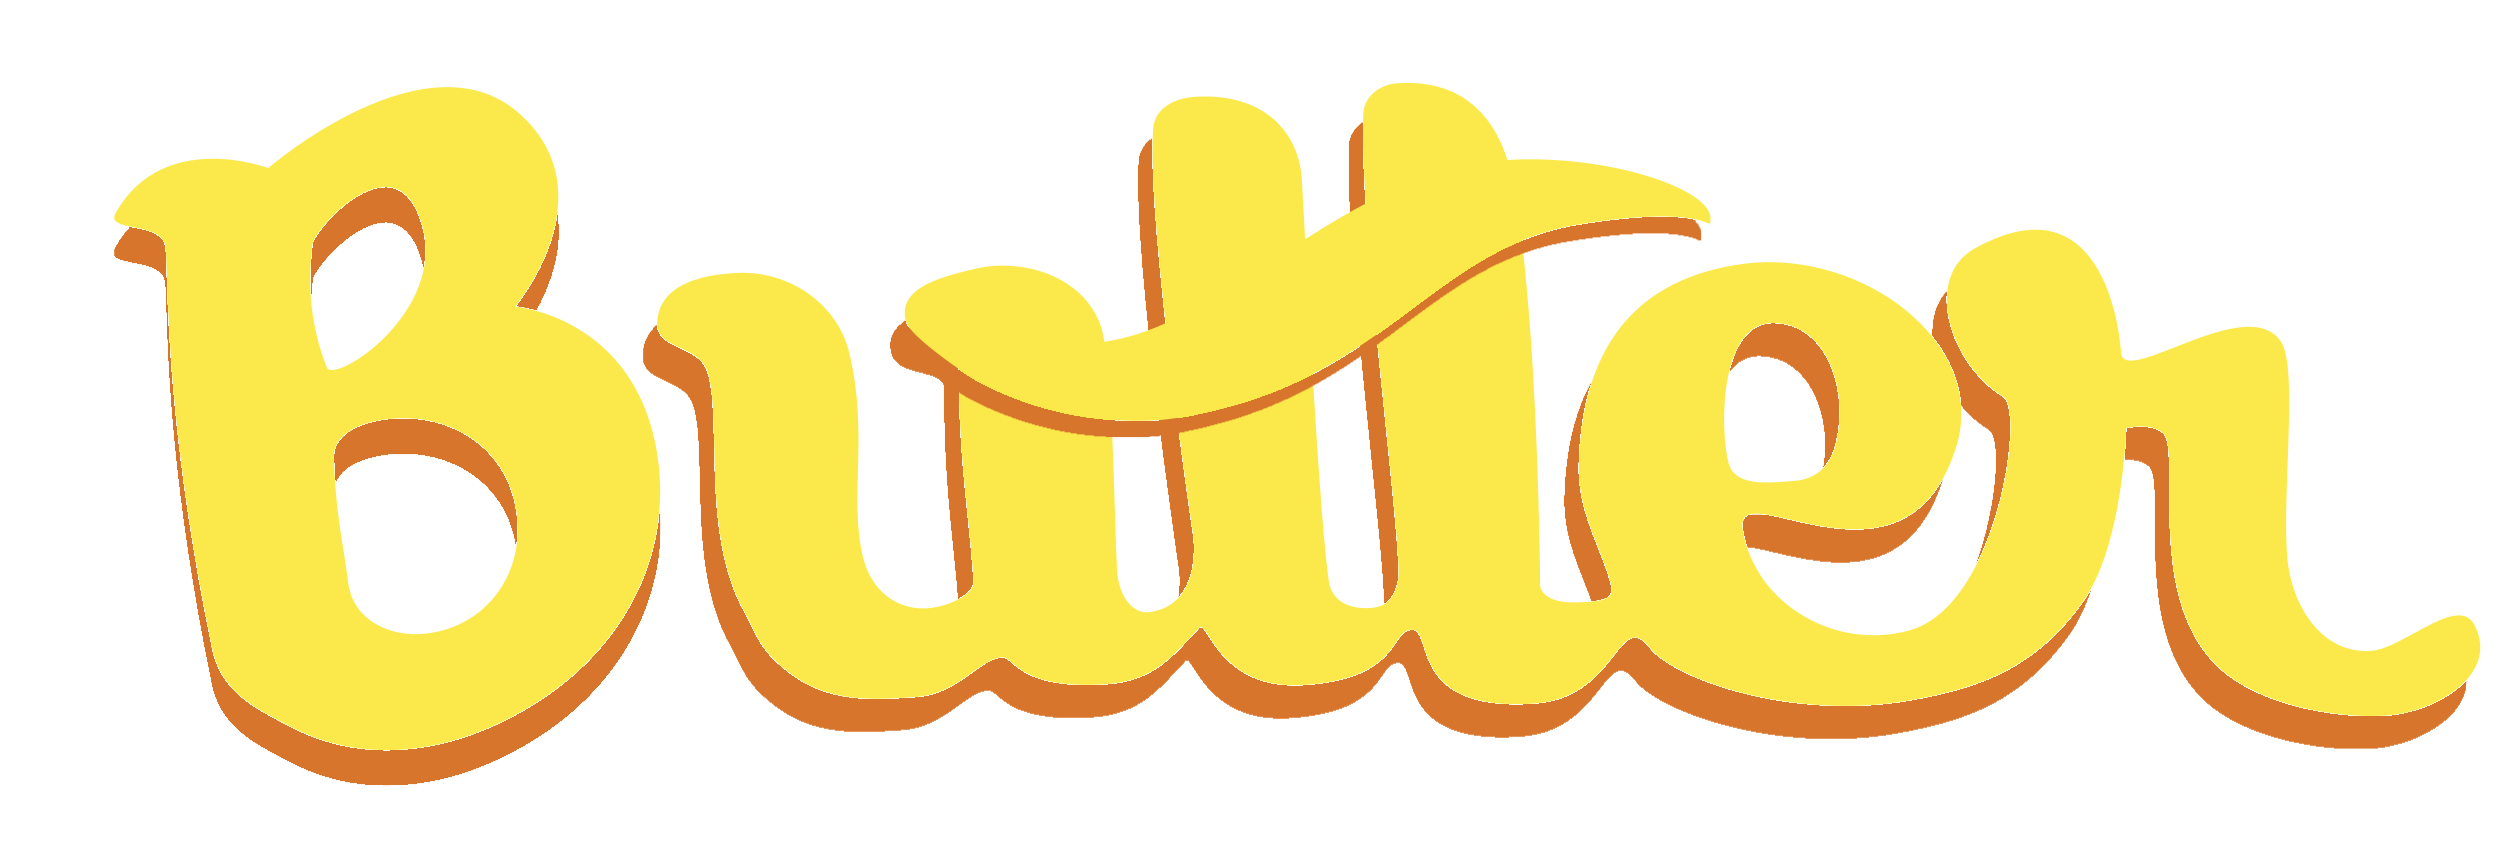
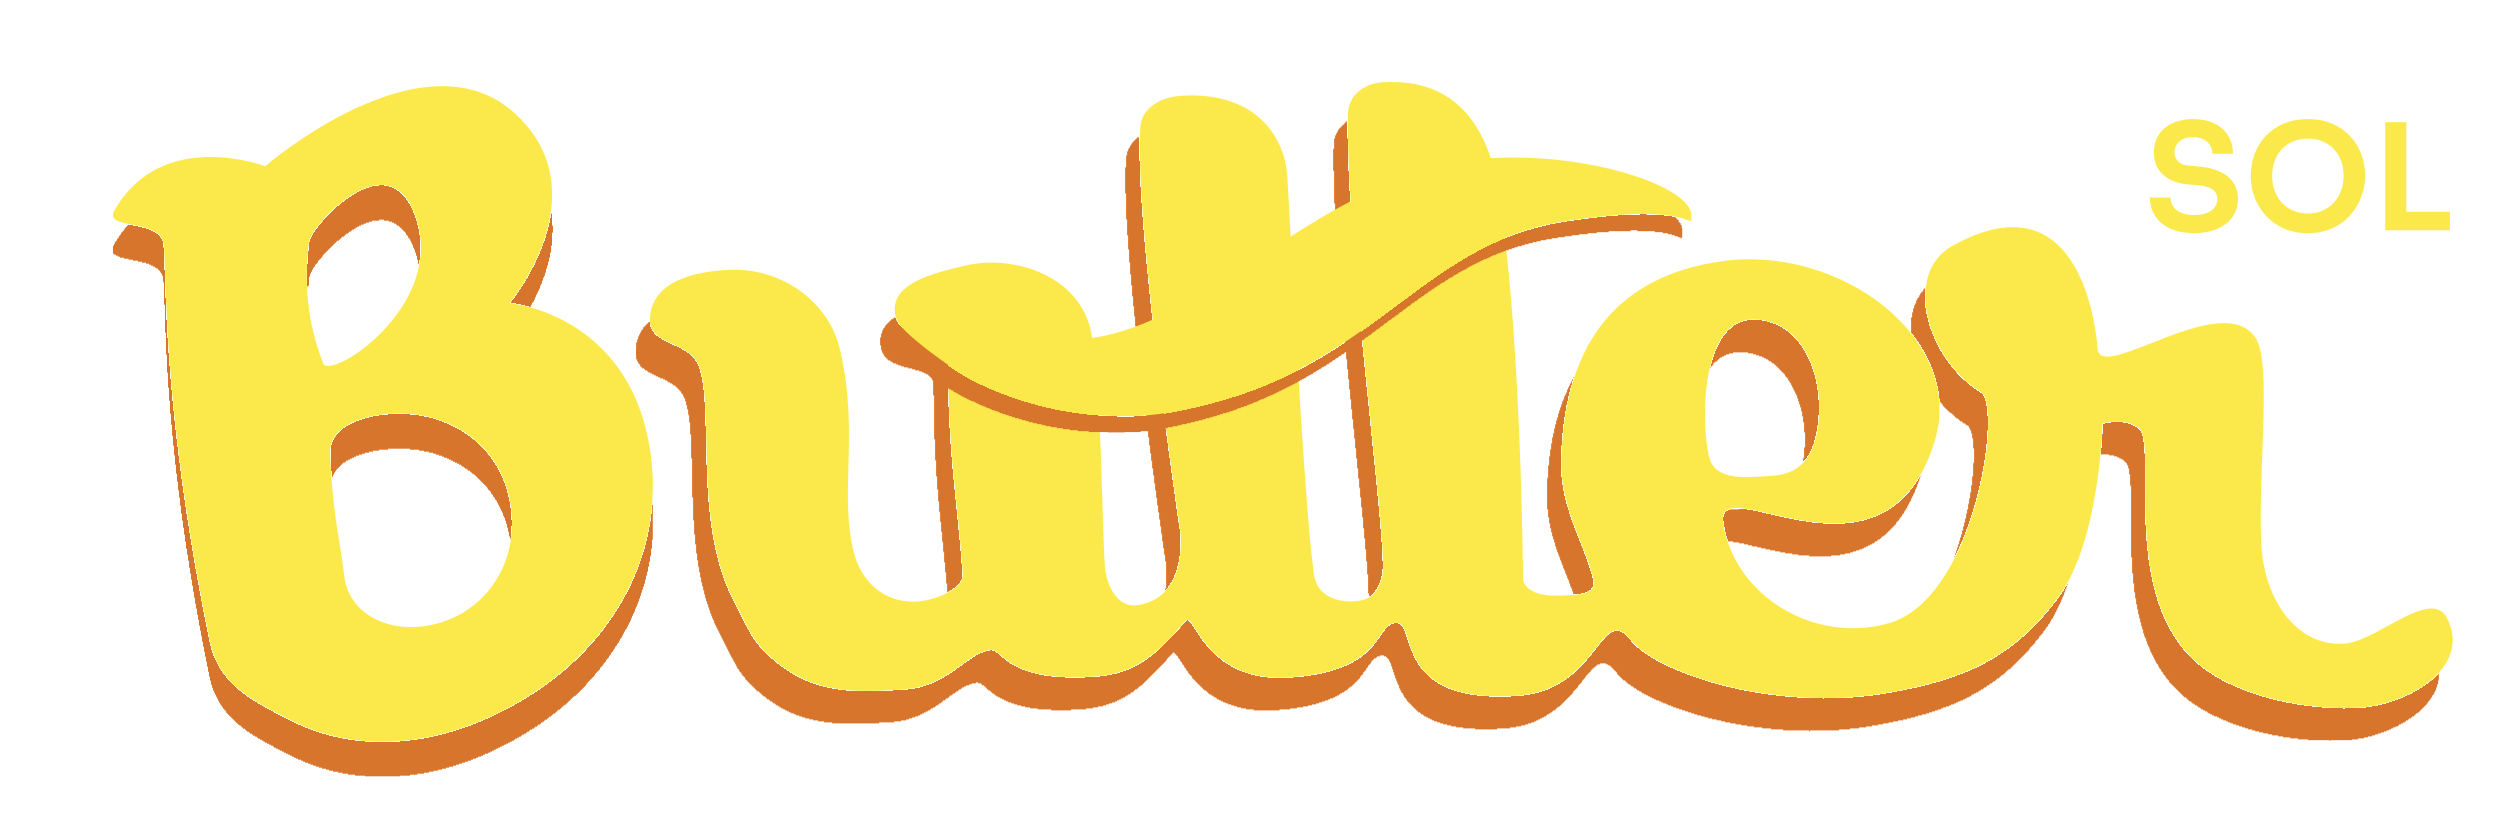
- <svg xmlns="http://www.w3.org/2000/svg" width="89" height="30" viewBox="0 0 89 30" fill="none">
-   <g id="Group 3">
-     <g id="B" filter="url(#filter0_d_124_1446)">
-       <path fill-rule="evenodd" clip-rule="evenodd" d="M5.895 8.796C5.838 8.303 5.252 8.187 4.758 8.089C4.301 7.998 3.923 7.923 4.119 7.578C5.823 4.571 9.55 5.983 9.55 5.983C9.55 5.983 15.252 1.045 18.552 4.099C21.652 6.966 18.338 10.914 18.338 10.914C18.338 10.914 22.541 11.264 23.375 16.029C23.996 19.579 22.296 22.899 19.29 24.886C16.597 26.667 13.316 27.382 10.44 25.914L10.401 25.894C9.008 25.183 7.868 24.602 7.552 23.064C6.147 16.23 6.004 11.727 5.941 9.759C5.926 9.298 5.916 8.977 5.895 8.796ZM11.631 13.076C11.389 12.433 10.839 10.947 11.122 8.692C11.192 8.139 14.115 4.866 15.022 7.988C15.93 11.11 11.874 13.718 11.631 13.076ZM12.225 19.572C12.288 19.961 12.348 20.333 12.396 20.741C12.547 22.046 13.858 22.709 15.164 22.557C17.273 22.312 18.606 20.51 18.417 18.449C18.244 16.567 16.941 15.237 15.075 14.939C13.844 14.743 11.832 15.071 11.882 16.316C11.943 17.824 12.09 18.737 12.225 19.572Z" fill="#FBE94B" />
-     </g>
-     <g id="utter" filter="url(#filter1_d_124_1446)">
-       <path fill-rule="evenodd" clip-rule="evenodd" d="M24.211 12.382C24.608 12.563 25.034 12.757 25.192 13.249C25.386 13.85 25.406 14.781 25.429 15.855C25.468 17.7 25.516 19.967 26.47 21.717C26.586 21.931 26.678 22.117 26.762 22.286C27.023 22.812 27.202 23.172 27.769 23.675C29.218 24.958 30.673 24.956 32.603 24.811C33.494 24.744 34.103 24.303 34.618 23.93C34.998 23.656 35.326 23.418 35.679 23.395C35.79 23.387 35.883 23.468 36.02 23.585C36.394 23.907 37.093 24.51 39.374 24.357C40.924 24.253 41.608 23.515 42.397 22.664C42.496 22.558 42.597 22.449 42.702 22.339C42.783 22.254 42.873 22.395 43.028 22.636C43.425 23.253 44.247 24.531 46.428 24.384C48.751 24.229 49.324 23.403 49.693 22.872C49.871 22.614 50.002 22.426 50.26 22.417C50.492 22.408 50.572 22.657 50.685 23.006C50.955 23.845 51.411 25.26 54.609 25.046C56.188 24.94 56.932 23.992 57.45 23.332C57.913 22.742 58.195 22.382 58.732 23.058C59.643 24.207 63.871 25.644 67.913 24.946C70.644 24.475 72.466 23.717 74.107 21.485C75.596 19.459 75.691 15.244 75.691 15.244C75.691 15.244 76.493 15.021 76.996 15.407C77.235 15.592 77.233 16.324 77.231 17.308C77.225 19.396 77.216 22.621 79.503 24.169C81.146 25.281 83.561 25.566 84.932 25.474C86.718 25.354 88.993 24.016 88.096 22.257C87.74 21.56 86.861 22.041 85.966 22.531C85.409 22.835 84.847 23.143 84.402 23.172C82.63 23.291 81.536 21.514 81.418 19.742C81.354 18.797 81.399 17.59 81.442 16.41C81.511 14.531 81.577 12.723 81.201 12.162C80.517 11.143 78.806 11.818 77.437 12.357C76.392 12.768 75.547 13.101 75.51 12.544C75.493 12.295 75.084 6.189 70.297 8.846C68.463 9.864 69.403 12.954 71.318 14.119C72.101 14.595 71.122 21.546 67.995 22.437C65.39 23.179 62.497 21.542 62.039 18.872C61.902 18.071 62.642 18.244 63.725 18.496C65.596 18.932 68.491 19.606 69.643 15.9C70.791 12.209 66.246 8.799 61.988 9.404C58.434 9.909 56.321 12.12 56.209 16.551C56.18 17.691 56.552 18.628 56.897 19.498C57.059 19.906 57.215 20.299 57.321 20.691C57.473 21.253 57.37 21.43 56.036 21.445C54.869 21.458 54.829 20.858 54.829 20.858C54.829 20.858 54.769 11.265 53.864 6.485C53.55 4.824 52.572 2.775 49.748 2.964C49.102 3.007 48.545 3.442 48.529 4.089C48.466 6.692 48.953 11.424 49.341 15.184C49.632 18.005 49.866 20.279 49.769 20.697C49.607 21.392 49.293 21.653 48.623 21.65C47.952 21.648 47.404 21.358 47.307 20.695C46.997 18.593 46.604 11.194 46.429 7.896C46.388 7.109 46.358 6.556 46.345 6.364C46.236 4.728 45.012 3.282 42.52 3.449C41.795 3.498 41.096 3.866 41.052 4.591C40.841 8.068 42.482 19.058 42.482 19.058C42.482 19.058 42.854 21.495 40.954 21.789C40.24 21.899 39.822 21.086 39.774 20.366C39.742 19.892 39.718 19.109 39.691 18.195C39.62 15.822 39.522 12.572 39.186 11.601C38.562 9.799 36.353 9.185 34.751 9.562C33.57 9.839 31.951 10.222 32.245 11.399C32.356 11.839 32.85 11.969 33.304 12.089C33.731 12.202 34.123 12.306 34.124 12.65C34.128 15.199 34.284 16.704 34.442 18.232C34.522 19.006 34.602 19.785 34.664 20.709C34.695 21.166 33.704 21.636 32.934 21.659C31.818 21.693 30.989 20.93 30.726 19.846C30.486 18.859 30.513 17.863 30.542 16.784C30.577 15.531 30.614 14.166 30.238 12.577C29.817 10.798 28.075 9.631 26.249 9.715C24.967 9.773 23.51 10.129 23.4 11.408C23.349 11.989 23.762 12.177 24.211 12.382ZM61.598 16.649C61.26 15.962 61.031 11.483 63.13 11.497C65.093 11.51 65.843 13.986 65.342 15.855C65.13 16.649 64.606 17.073 63.842 17.124C63.77 17.129 63.696 17.135 63.62 17.14C62.872 17.198 61.905 17.272 61.598 16.649Z" fill="#FBE94B" />
-     </g>
-     <g id="T" filter="url(#filter2_d_124_1446)">
-       <path d="M38.93 12.209C35.51 12.48 34.047 11.93 33.354 11.678C30.64 10.691 34.115 13.194 34.818 13.576C35.881 14.155 37.463 14.737 39.2 14.91C40.951 15.084 41.95 14.946 43.651 14.498C49.589 12.932 51.3 8.778 56.235 7.984C61.127 7.197 60.873 8.384 60.894 7.789C60.941 6.447 55.132 4.882 51.251 6.123C46.329 7.698 42.918 11.893 38.93 12.209Z" fill="#FBE94B" />
-     </g>
+ <svg xmlns="http://www.w3.org/2000/svg" width="90" height="30" viewBox="0 0 90 30" fill="none">
+   <g filter="url(#filter0_d_124_1540)">
+     <path fill-rule="evenodd" clip-rule="evenodd" d="M5.895 8.796C5.838 8.303 5.252 8.187 4.758 8.089C4.301 7.998 3.923 7.923 4.119 7.578C5.823 4.571 9.55 5.983 9.55 5.983C9.55 5.983 15.252 1.045 18.552 4.099C21.652 6.966 18.338 10.914 18.338 10.914C18.338 10.914 22.541 11.264 23.375 16.029C23.996 19.579 22.296 22.899 19.29 24.886C16.597 26.667 13.316 27.382 10.44 25.914L10.401 25.894C9.008 25.183 7.868 24.602 7.552 23.064C6.147 16.23 6.004 11.727 5.941 9.759C5.926 9.298 5.916 8.977 5.895 8.796ZM11.631 13.076C11.389 12.433 10.839 10.947 11.122 8.692C11.192 8.139 14.115 4.866 15.022 7.988C15.93 11.11 11.874 13.718 11.631 13.076ZM12.225 19.572C12.288 19.961 12.348 20.333 12.396 20.741C12.547 22.046 13.858 22.709 15.164 22.557C17.273 22.312 18.606 20.51 18.417 18.449C18.244 16.567 16.941 15.237 15.075 14.939C13.844 14.743 11.832 15.071 11.882 16.316C11.943 17.824 12.09 18.737 12.225 19.572Z" fill="#FBE94B" />
  </g>
+   <g filter="url(#filter1_d_124_1540)">
+     <path fill-rule="evenodd" clip-rule="evenodd" d="M24.211 12.382C24.608 12.563 25.034 12.757 25.192 13.249C25.386 13.85 25.406 14.781 25.429 15.855C25.468 17.7 25.516 19.967 26.47 21.717C26.586 21.931 26.678 22.117 26.762 22.286C27.023 22.812 27.202 23.172 27.769 23.675C29.218 24.958 30.673 24.956 32.603 24.811C33.494 24.744 34.103 24.303 34.618 23.93C34.998 23.656 35.326 23.418 35.679 23.395C35.79 23.387 35.883 23.468 36.02 23.585C36.394 23.907 37.093 24.51 39.374 24.357C40.924 24.253 41.608 23.515 42.397 22.664C42.496 22.558 42.597 22.449 42.702 22.339C42.783 22.254 42.873 22.395 43.028 22.636C43.425 23.253 44.247 24.531 46.428 24.384C48.751 24.229 49.324 23.403 49.693 22.872C49.871 22.614 50.002 22.426 50.26 22.417C50.492 22.408 50.572 22.657 50.685 23.006C50.955 23.845 51.411 25.26 54.609 25.046C56.188 24.94 56.932 23.992 57.45 23.332C57.913 22.742 58.195 22.382 58.732 23.058C59.643 24.207 63.871 25.644 67.913 24.946C70.644 24.475 72.466 23.717 74.107 21.485C75.596 19.459 75.691 15.244 75.691 15.244C75.691 15.244 76.493 15.021 76.996 15.407C77.235 15.592 77.233 16.324 77.231 17.308C77.225 19.396 77.216 22.621 79.503 24.169C81.146 25.281 83.561 25.566 84.932 25.474C86.718 25.354 88.993 24.016 88.096 22.257C87.74 21.56 86.861 22.041 85.966 22.531C85.409 22.835 84.847 23.143 84.402 23.172C82.63 23.291 81.536 21.514 81.418 19.742C81.354 18.797 81.399 17.59 81.442 16.41C81.511 14.531 81.577 12.723 81.201 12.162C80.517 11.143 78.806 11.818 77.437 12.357C76.392 12.768 75.547 13.101 75.51 12.544C75.493 12.295 75.084 6.189 70.297 8.846C68.463 9.864 69.403 12.954 71.318 14.119C72.101 14.595 71.122 21.546 67.995 22.437C65.39 23.179 62.497 21.542 62.039 18.872C61.902 18.071 62.642 18.244 63.725 18.496C65.596 18.932 68.491 19.606 69.643 15.9C70.791 12.209 66.246 8.799 61.988 9.404C58.434 9.909 56.321 12.12 56.209 16.551C56.18 17.691 56.552 18.628 56.897 19.498C57.059 19.906 57.215 20.299 57.321 20.691C57.473 21.253 57.37 21.43 56.036 21.445C54.869 21.458 54.829 20.858 54.829 20.858C54.829 20.858 54.769 11.265 53.864 6.485C53.55 4.824 52.572 2.775 49.748 2.964C49.102 3.007 48.545 3.442 48.529 4.089C48.466 6.692 48.953 11.424 49.341 15.184C49.632 18.005 49.866 20.279 49.769 20.697C49.607 21.392 49.293 21.653 48.623 21.65C47.952 21.648 47.404 21.358 47.307 20.695C46.997 18.593 46.604 11.194 46.429 7.896C46.388 7.109 46.358 6.556 46.345 6.364C46.236 4.728 45.012 3.282 42.52 3.449C41.795 3.498 41.096 3.866 41.052 4.591C40.841 8.068 42.482 19.058 42.482 19.058C42.482 19.058 42.854 21.495 40.954 21.789C40.24 21.899 39.822 21.086 39.774 20.366C39.742 19.892 39.718 19.109 39.691 18.195C39.62 15.822 39.522 12.572 39.186 11.601C38.562 9.799 36.353 9.185 34.751 9.562C33.57 9.839 31.951 10.222 32.245 11.399C32.356 11.839 32.85 11.969 33.304 12.089C33.731 12.202 34.123 12.306 34.124 12.65C34.128 15.199 34.284 16.704 34.442 18.232C34.522 19.006 34.602 19.785 34.664 20.709C34.695 21.166 33.704 21.636 32.934 21.659C31.818 21.693 30.989 20.93 30.726 19.846C30.486 18.859 30.513 17.863 30.542 16.784C30.577 15.531 30.614 14.166 30.238 12.577C29.817 10.798 28.075 9.631 26.249 9.715C24.967 9.773 23.51 10.129 23.4 11.408C23.349 11.989 23.762 12.177 24.211 12.382ZM61.598 16.649C61.26 15.962 61.031 11.483 63.13 11.497C65.093 11.51 65.843 13.986 65.342 15.855C65.13 16.649 64.606 17.073 63.842 17.124C63.77 17.129 63.696 17.135 63.62 17.14C62.872 17.198 61.905 17.272 61.598 16.649Z" fill="#FBE94B" />
+   </g>
+   <g filter="url(#filter2_d_124_1540)">
+     <path d="M38.93 12.209C35.511 12.48 34.047 11.93 33.355 11.678C30.641 10.691 34.115 13.194 34.818 13.576C35.881 14.155 37.463 14.737 39.2 14.91C40.951 15.084 41.95 14.946 43.651 14.498C49.589 12.932 51.301 8.778 56.235 7.984C61.127 7.197 60.873 8.384 60.894 7.789C60.941 6.447 55.133 4.882 51.252 6.123C46.329 7.698 42.918 11.893 38.93 12.209Z" fill="#FBE94B" />
+   </g>
+   <path d="M78.995 8.391C78.65 8.391 78.359 8.336 78.121 8.226C77.887 8.115 77.707 7.964 77.583 7.773C77.459 7.577 77.396 7.357 77.396 7.112H78.137C78.137 7.215 78.165 7.316 78.222 7.416C78.279 7.511 78.37 7.59 78.494 7.65C78.622 7.71 78.789 7.741 78.995 7.741C79.18 7.741 79.334 7.714 79.459 7.661C79.583 7.607 79.675 7.538 79.736 7.453C79.796 7.364 79.826 7.265 79.826 7.154C79.826 7.016 79.768 6.906 79.65 6.824C79.533 6.739 79.352 6.685 79.107 6.664L78.766 6.638C78.393 6.606 78.094 6.49 77.871 6.291C77.65 6.089 77.54 5.822 77.54 5.492C77.54 5.243 77.599 5.03 77.716 4.852C77.833 4.671 77.997 4.532 78.206 4.437C78.419 4.337 78.668 4.287 78.952 4.287C79.247 4.287 79.501 4.339 79.715 4.442C79.928 4.545 80.093 4.691 80.21 4.879C80.327 5.064 80.386 5.282 80.386 5.534H79.645C79.645 5.428 79.619 5.33 79.565 5.241C79.516 5.149 79.439 5.076 79.336 5.023C79.237 4.966 79.109 4.938 78.952 4.938C78.803 4.938 78.679 4.962 78.579 5.012C78.48 5.062 78.405 5.129 78.356 5.215C78.306 5.3 78.281 5.392 78.281 5.492C78.281 5.613 78.325 5.719 78.414 5.811C78.503 5.9 78.643 5.952 78.835 5.966L79.176 5.998C79.453 6.019 79.697 6.078 79.906 6.174C80.116 6.27 80.278 6.399 80.391 6.563C80.508 6.726 80.567 6.924 80.567 7.154C80.567 7.4 80.503 7.616 80.375 7.805C80.247 7.989 80.064 8.133 79.826 8.236C79.592 8.339 79.315 8.391 78.995 8.391ZM83.087 8.391C82.735 8.391 82.43 8.329 82.17 8.204C81.915 8.08 81.701 7.918 81.531 7.719C81.364 7.517 81.238 7.3 81.152 7.069C81.071 6.835 81.03 6.609 81.03 6.392V6.275C81.03 6.037 81.073 5.801 81.158 5.566C81.243 5.328 81.371 5.113 81.541 4.922C81.716 4.73 81.93 4.577 82.186 4.463C82.442 4.346 82.742 4.287 83.087 4.287C83.428 4.287 83.726 4.346 83.982 4.463C84.238 4.577 84.451 4.73 84.622 4.922C84.796 5.113 84.925 5.328 85.011 5.566C85.096 5.801 85.139 6.037 85.139 6.275V6.392C85.139 6.609 85.096 6.835 85.011 7.069C84.929 7.3 84.803 7.517 84.632 7.719C84.465 7.918 84.252 8.08 83.993 8.204C83.737 8.329 83.435 8.391 83.087 8.391ZM83.087 7.687C83.286 7.687 83.463 7.652 83.62 7.581C83.78 7.51 83.915 7.412 84.025 7.288C84.138 7.16 84.224 7.016 84.281 6.856C84.341 6.693 84.371 6.52 84.371 6.339C84.371 6.144 84.341 5.964 84.281 5.801C84.224 5.637 84.138 5.495 84.025 5.375C83.915 5.254 83.78 5.16 83.62 5.092C83.46 5.025 83.282 4.991 83.087 4.991C82.888 4.991 82.709 5.025 82.549 5.092C82.389 5.16 82.252 5.254 82.138 5.375C82.028 5.495 81.943 5.637 81.882 5.801C81.826 5.964 81.797 6.144 81.797 6.339C81.797 6.52 81.826 6.693 81.882 6.856C81.943 7.016 82.028 7.16 82.138 7.288C82.252 7.412 82.389 7.51 82.549 7.581C82.709 7.652 82.888 7.687 83.087 7.687ZM85.87 8.29V4.399H86.627V8.29H85.87ZM86.52 8.29V7.623H88.199V8.29H86.52Z" fill="#FBE94B" />
  <defs>
-     <filter id="filter0_d_124_1446" x="4.066" y="3.102" width="19.436" height="24.85" filterUnits="userSpaceOnUse" color-interpolation-filters="sRGB">
+     <filter id="filter0_d_124_1540" x="4.065" y="3.102" width="19.436" height="24.85" filterUnits="userSpaceOnUse" color-interpolation-filters="sRGB">
      <feFlood flood-opacity="0" result="BackgroundImageFix" />
      <feColorMatrix in="SourceAlpha" type="matrix" values="0 0 0 0 0 0 0 0 0 0 0 0 0 0 0 0 0 0 127 0" result="hardAlpha" />
      <feOffset dy="1.249" />
      <feComposite in2="hardAlpha" operator="out" />
      <feColorMatrix type="matrix" values="0 0 0 0 0.847 0 0 0 0 0.459 0 0 0 0 0.173 0 0 0 1 0" />
-       <feBlend mode="normal" in2="BackgroundImageFix" result="effect1_dropShadow_124_1446" />
-       <feBlend mode="normal" in="SourceGraphic" in2="effect1_dropShadow_124_1446" result="shape" />
+       <feBlend mode="normal" in2="BackgroundImageFix" result="effect1_dropShadow_124_1540" />
+       <feBlend mode="normal" in="SourceGraphic" in2="effect1_dropShadow_124_1540" result="shape" />
    </filter>
-     <filter id="filter1_d_124_1446" x="22.896" y="2.952" width="65.402" height="23.704" filterUnits="userSpaceOnUse" color-interpolation-filters="sRGB">
+     <filter id="filter1_d_124_1540" x="22.896" y="2.952" width="65.402" height="23.704" filterUnits="userSpaceOnUse" color-interpolation-filters="sRGB">
      <feFlood flood-opacity="0" result="BackgroundImageFix" />
      <feColorMatrix in="SourceAlpha" type="matrix" values="0 0 0 0 0 0 0 0 0 0 0 0 0 0 0 0 0 0 127 0" result="hardAlpha" />
      <feOffset dx="-0.5" dy="1.166" />
      <feComposite in2="hardAlpha" operator="out" />
      <feColorMatrix type="matrix" values="0 0 0 0 0.847 0 0 0 0 0.459 0 0 0 0 0.173 0 0 0 1 0" />
-       <feBlend mode="normal" in2="BackgroundImageFix" result="effect1_dropShadow_124_1446" />
-       <feBlend mode="normal" in="SourceGraphic" in2="effect1_dropShadow_124_1446" result="shape" />
+       <feBlend mode="normal" in2="BackgroundImageFix" result="effect1_dropShadow_124_1540" />
+       <feBlend mode="normal" in="SourceGraphic" in2="effect1_dropShadow_124_1540" result="shape" />
    </filter>
-     <filter id="filter2_d_124_1446" x="32" y="5.671" width="28.894" height="9.895" filterUnits="userSpaceOnUse" color-interpolation-filters="sRGB">
+     <filter id="filter2_d_124_1540" x="32" y="5.671" width="28.895" height="9.895" filterUnits="userSpaceOnUse" color-interpolation-filters="sRGB">
      <feFlood flood-opacity="0" result="BackgroundImageFix" />
      <feColorMatrix in="SourceAlpha" type="matrix" values="0 0 0 0 0 0 0 0 0 0 0 0 0 0 0 0 0 0 127 0" result="hardAlpha" />
      <feOffset dx="-0.333" dy="0.583" />
      <feComposite in2="hardAlpha" operator="out" />
      <feColorMatrix type="matrix" values="0 0 0 0 0.847 0 0 0 0 0.459 0 0 0 0 0.173 0 0 0 1 0" />
-       <feBlend mode="normal" in2="BackgroundImageFix" result="effect1_dropShadow_124_1446" />
-       <feBlend mode="normal" in="SourceGraphic" in2="effect1_dropShadow_124_1446" result="shape" />
+       <feBlend mode="normal" in2="BackgroundImageFix" result="effect1_dropShadow_124_1540" />
+       <feBlend mode="normal" in="SourceGraphic" in2="effect1_dropShadow_124_1540" result="shape" />
    </filter>
  </defs>
</svg>
